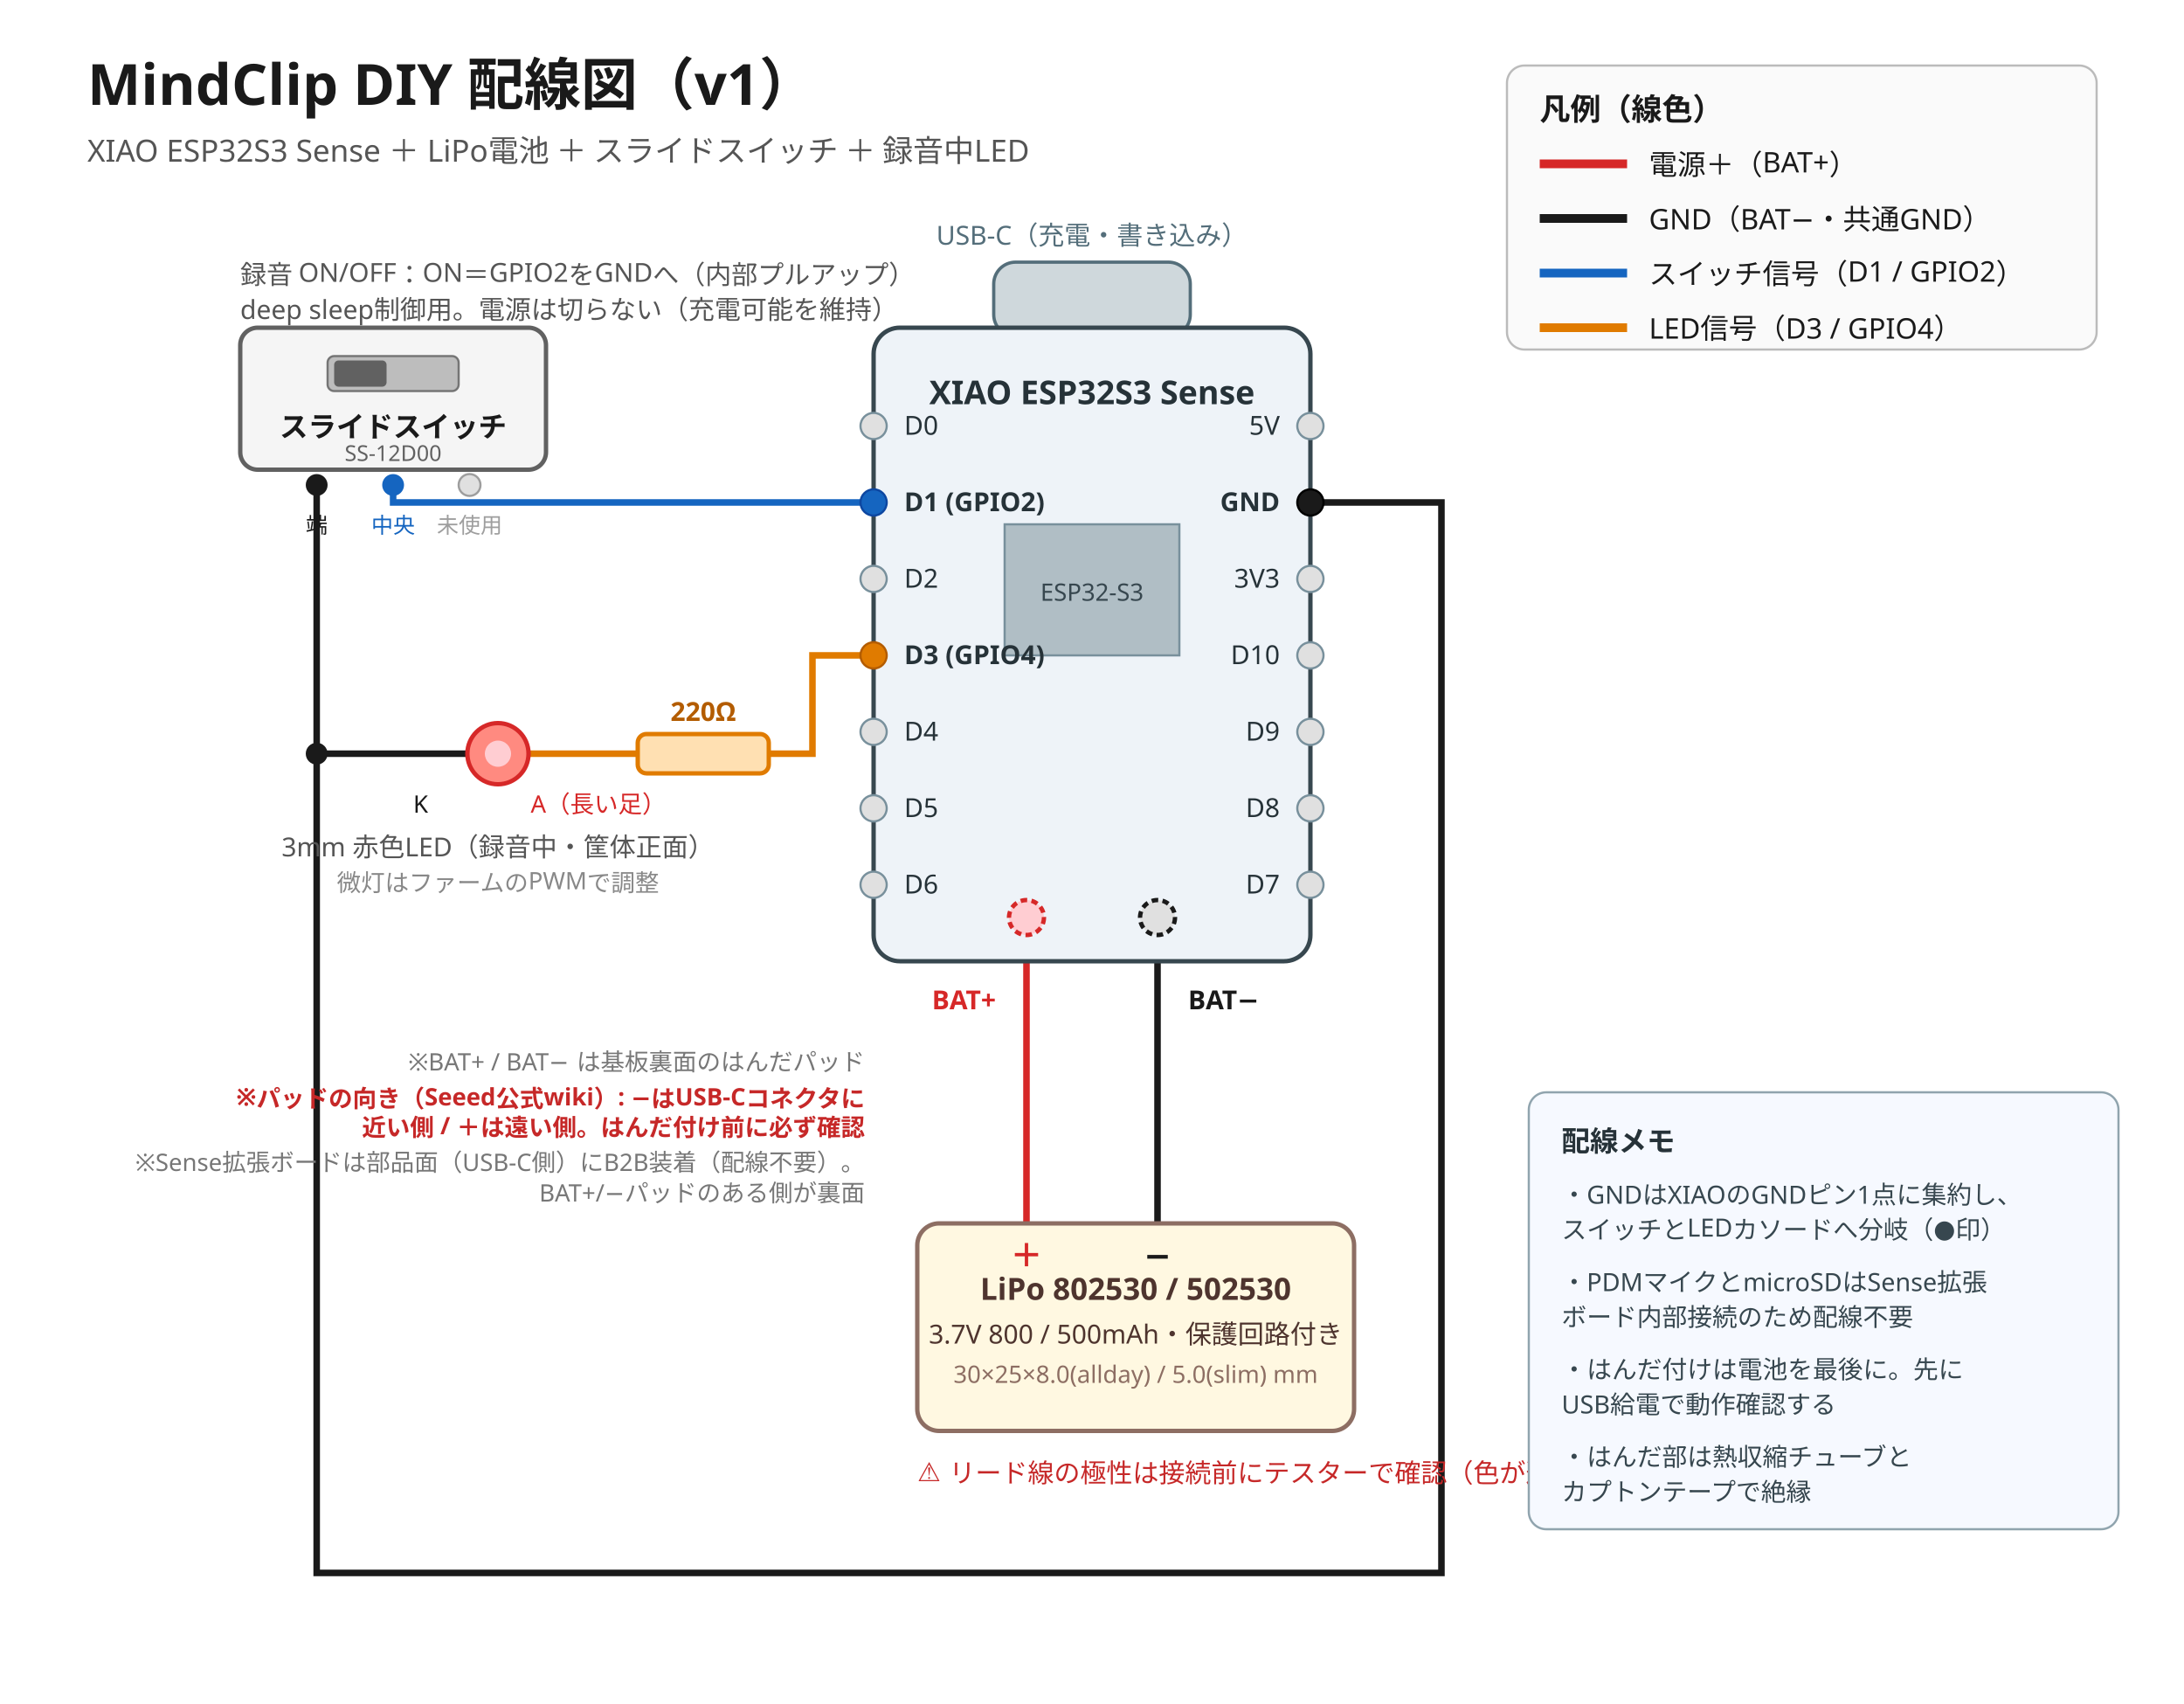
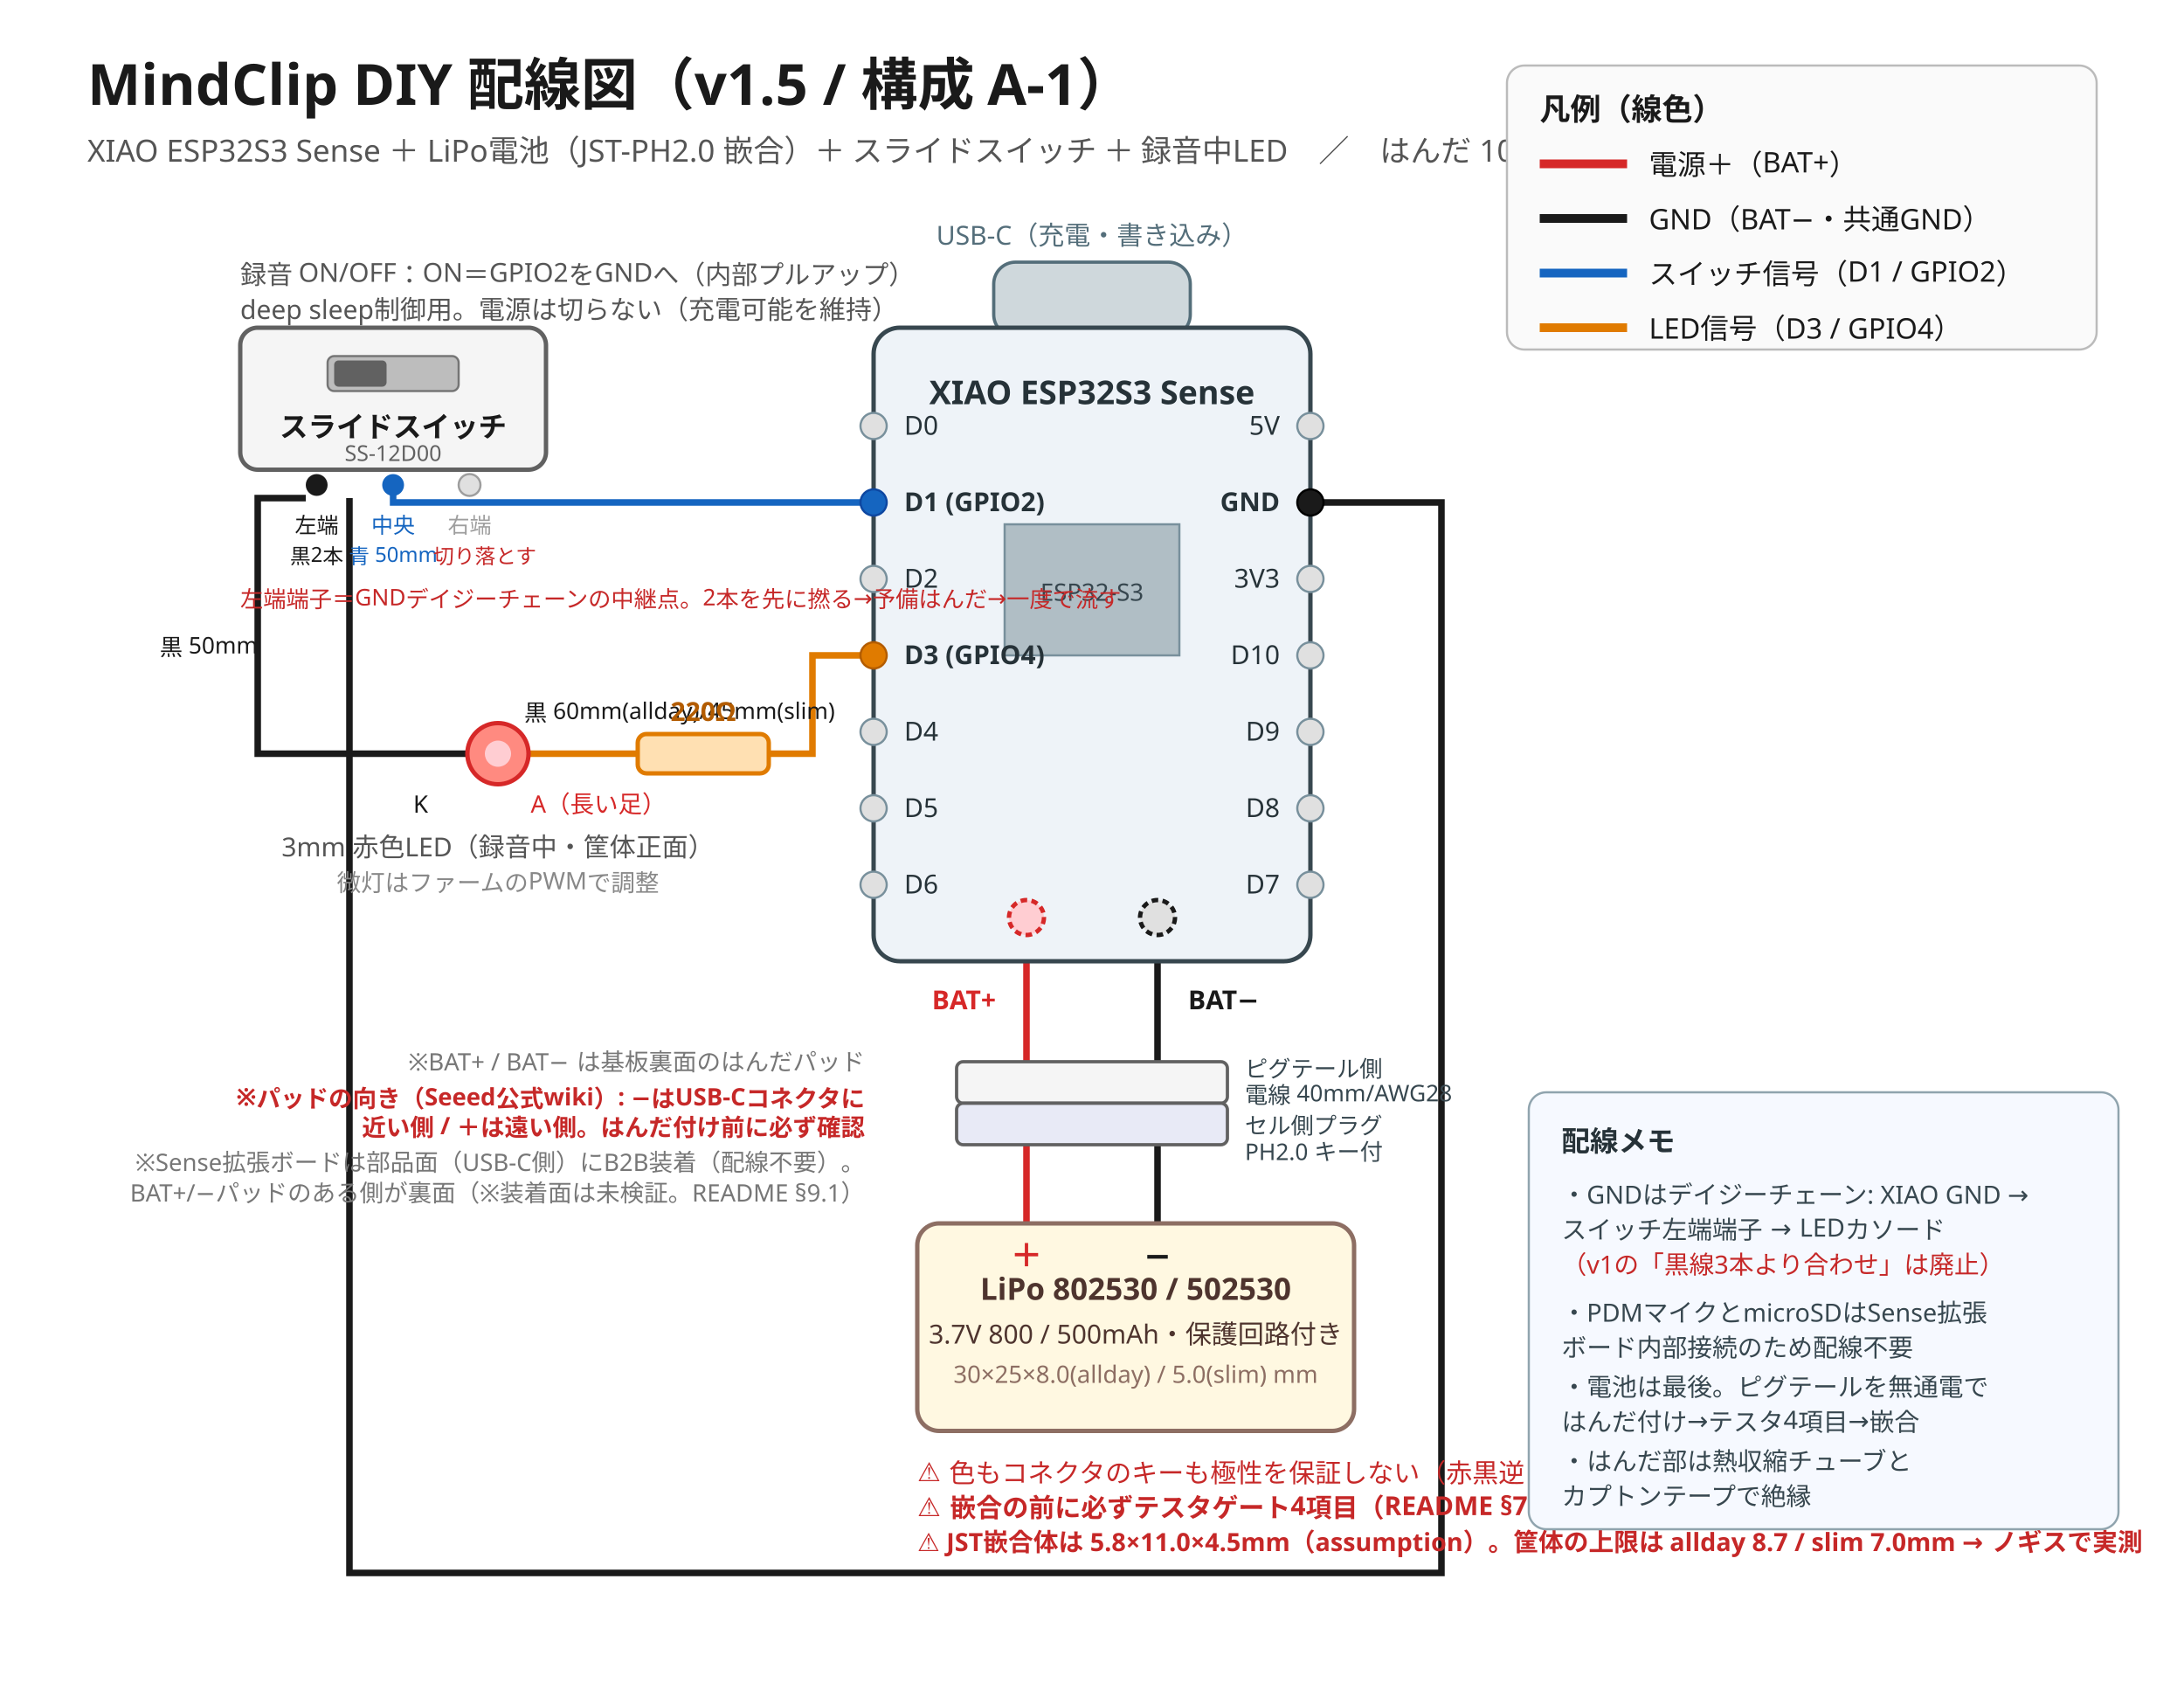
<svg xmlns="http://www.w3.org/2000/svg" viewBox="0 0 1000 780" font-family="'Noto Sans JP','Hiragino Sans','Yu Gothic',Meiryo,sans-serif">
  <rect x="0" y="0" width="1000" height="780" fill="#ffffff" />
-   <text x="40" y="48" font-size="26" font-weight="bold" fill="#1a1a1a">MindClip DIY 配線図（v1）</text>
-   <text x="40" y="74" font-size="14" fill="#555555">XIAO ESP32S3 Sense ＋ LiPo電池 ＋ スライドスイッチ ＋ 録音中LED</text>
+   <text x="40" y="48" font-size="26" font-weight="bold" fill="#1a1a1a">MindClip DIY 配線図（v1.5 / 構成 A-1）</text>
+   <text x="40" y="74" font-size="14" fill="#555555">XIAO ESP32S3 Sense ＋ LiPo電池（JST-PH2.0 嵌合）＋ スライドスイッチ ＋ 録音中LED　／　はんだ 10か所</text>
  <g>
    <rect x="690" y="30" width="270" height="130" rx="8" fill="#fafafa" stroke="#bbbbbb" />
    <text x="705" y="55" font-size="14" font-weight="bold" fill="#1a1a1a">凡例（線色）</text>
    <line x1="705" y1="75" x2="745" y2="75" stroke="#d62828" stroke-width="4" />
    <text x="755" y="80" font-size="13" fill="#1a1a1a">電源＋（BAT+）</text>
    <line x1="705" y1="100" x2="745" y2="100" stroke="#1a1a1a" stroke-width="4" />
    <text x="755" y="105" font-size="13" fill="#1a1a1a">GND（BAT−・共通GND）</text>
    <line x1="705" y1="125" x2="745" y2="125" stroke="#1565c0" stroke-width="4" />
    <text x="755" y="130" font-size="13" fill="#1a1a1a">スイッチ信号（D1 / GPIO2）</text>
    <line x1="705" y1="150" x2="745" y2="150" stroke="#e07b00" stroke-width="4" />
    <text x="755" y="155" font-size="13" fill="#1a1a1a">LED信号（D3 / GPIO4）</text>
  </g>
  <path d="M400,230 H180 V226" fill="none" stroke="#1565c0" stroke-width="3" />
  <path d="M400,300 H372 V345 H352" fill="none" stroke="#e07b00" stroke-width="3" />
  <path d="M292,345 H242" fill="none" stroke="#e07b00" stroke-width="3" />
-   <path d="M600,230 H660 V720 H145 V226" fill="none" stroke="#1a1a1a" stroke-width="3" />
-   <path d="M214,345 H145" fill="none" stroke="#1a1a1a" stroke-width="3" />
-   <circle cx="145" cy="345" r="5" fill="#1a1a1a" />
-   <path d="M470,428 V560" fill="none" stroke="#d62828" stroke-width="3" />
-   <path d="M530,428 V560" fill="none" stroke="#1a1a1a" stroke-width="3" />
+   <path d="M600,230 H660 V720 H160 V228" fill="none" stroke="#1a1a1a" stroke-width="3" />
+   <path d="M214,345 H118 V228 H140" fill="none" stroke="#1a1a1a" stroke-width="3" />
+   <text x="118" y="300" font-size="10.5" fill="#1a1a1a" text-anchor="end">黒 50mm</text>
+   <text x="240" y="330" font-size="10.5" fill="#1a1a1a">黒 60mm(allday)/45mm(slim)</text>
+   <path d="M470,428 V486" fill="none" stroke="#d62828" stroke-width="3" />
+   <path d="M530,428 V486" fill="none" stroke="#1a1a1a" stroke-width="3" />
+   <path d="M470,524 V560" fill="none" stroke="#d62828" stroke-width="3" />
+   <path d="M530,524 V560" fill="none" stroke="#1a1a1a" stroke-width="3" />
+   <rect x="438" y="486" width="124" height="19" rx="3" fill="#f5f5f5" stroke="#616161" stroke-width="1.5" />
+   <rect x="438" y="505" width="124" height="19" rx="3" fill="#e8eaf6" stroke="#616161" stroke-width="1.5" />
+   <text x="570" y="493" font-size="10.5" fill="#37474f">ピグテール側</text>
+   <text x="570" y="505" font-size="10.5" fill="#37474f">電線 40mm/AWG28</text>
+   <text x="570" y="519" font-size="10.5" fill="#37474f">セル側プラグ</text>
+   <text x="570" y="531" font-size="10.5" fill="#37474f">PH2.0 キー付</text>
+   <text x="420" y="710" font-size="11.5" font-weight="bold" fill="#c62828">⚠ JST嵌合体は 5.8×11.0×4.5mm（assumption）。筐体の上限は allday 8.7 / slim 7.0mm → ノギスで実測</text>
  <rect x="455" y="120" width="90" height="34" rx="10" fill="#cfd8dc" stroke="#546e7a" stroke-width="1.5" />
  <text x="500" y="112" font-size="12" text-anchor="middle" fill="#546e7a">USB-C（充電・書き込み）</text>
  <rect x="400" y="150" width="200" height="290" rx="12" fill="#eef3f8" stroke="#37474f" stroke-width="2" />
  <text x="500" y="185" font-size="15" font-weight="bold" text-anchor="middle" fill="#263238">XIAO ESP32S3 Sense</text>
  <rect x="460" y="240" width="80" height="60" fill="#b0bec5" stroke="#78909c" />
  <text x="500" y="275" font-size="11" text-anchor="middle" fill="#37474f">ESP32-S3</text>
  <g font-size="12" fill="#263238">
    <circle cx="400" cy="195" r="6" fill="#e0e0e0" stroke="#78909c" />
    <text x="414" y="199">D0</text>
    <circle cx="400" cy="230" r="6" fill="#1565c0" stroke="#0d47a1" />
    <text x="414" y="234" font-weight="bold">D1 (GPIO2)</text>
    <circle cx="400" cy="265" r="6" fill="#e0e0e0" stroke="#78909c" />
    <text x="414" y="269">D2</text>
    <circle cx="400" cy="300" r="6" fill="#e07b00" stroke="#b35c00" />
    <text x="414" y="304" font-weight="bold">D3 (GPIO4)</text>
    <circle cx="400" cy="335" r="6" fill="#e0e0e0" stroke="#78909c" />
    <text x="414" y="339">D4</text>
    <circle cx="400" cy="370" r="6" fill="#e0e0e0" stroke="#78909c" />
    <text x="414" y="374">D5</text>
    <circle cx="400" cy="405" r="6" fill="#e0e0e0" stroke="#78909c" />
    <text x="414" y="409">D6</text>
  </g>
  <g font-size="12" fill="#263238" text-anchor="end">
    <circle cx="600" cy="195" r="6" fill="#e0e0e0" stroke="#78909c" />
    <text x="586" y="199">5V</text>
    <circle cx="600" cy="230" r="6" fill="#1a1a1a" stroke="#000000" />
    <text x="586" y="234" font-weight="bold">GND</text>
    <circle cx="600" cy="265" r="6" fill="#e0e0e0" stroke="#78909c" />
    <text x="586" y="269">3V3</text>
    <circle cx="600" cy="300" r="6" fill="#e0e0e0" stroke="#78909c" />
    <text x="586" y="304">D10</text>
    <circle cx="600" cy="335" r="6" fill="#e0e0e0" stroke="#78909c" />
    <text x="586" y="339">D9</text>
    <circle cx="600" cy="370" r="6" fill="#e0e0e0" stroke="#78909c" />
    <text x="586" y="374">D8</text>
    <circle cx="600" cy="405" r="6" fill="#e0e0e0" stroke="#78909c" />
    <text x="586" y="409">D7</text>
  </g>
  <circle cx="470" cy="420" r="8" fill="#ffcdd2" stroke="#d62828" stroke-width="2" stroke-dasharray="3,2" />
  <circle cx="530" cy="420" r="8" fill="#e0e0e0" stroke="#1a1a1a" stroke-width="2" stroke-dasharray="3,2" />
  <text x="456" y="462" font-size="12" font-weight="bold" fill="#d62828" text-anchor="end">BAT+</text>
  <text x="544" y="462" font-size="12" font-weight="bold" fill="#1a1a1a">BAT−</text>
  <text x="396" y="490" font-size="11" fill="#777777" text-anchor="end">※BAT+ / BAT− は基板裏面のはんだパッド</text>
  <text x="396" y="506" font-size="11" font-weight="bold" fill="#c62828" text-anchor="end">※パッドの向き（Seeed公式wiki）: −はUSB-Cコネクタに</text>
  <text x="396" y="520" font-size="11" font-weight="bold" fill="#c62828" text-anchor="end">　近い側 / ＋は遠い側。はんだ付け前に必ず確認</text>
  <text x="396" y="536" font-size="11" fill="#777777" text-anchor="end">※Sense拡張ボードは部品面（USB-C側）にB2B装着（配線不要）。</text>
-   <text x="396" y="550" font-size="11" fill="#777777" text-anchor="end">　BAT+/−パッドのある側が裏面</text>
+   <text x="396" y="550" font-size="11" fill="#777777" text-anchor="end">　BAT+/−パッドのある側が裏面（※装着面は未検証。README §9.1）</text>
  <rect x="110" y="150" width="140" height="65" rx="8" fill="#f5f5f5" stroke="#616161" stroke-width="2" />
  <rect x="150" y="163" width="60" height="16" rx="3" fill="#bdbdbd" stroke="#757575" />
  <rect x="153" y="165" width="24" height="12" rx="2" fill="#616161" />
  <text x="180" y="200" font-size="13" text-anchor="middle" fill="#1a1a1a" font-weight="bold">スライドスイッチ</text>
  <text x="180" y="211" font-size="10" text-anchor="middle" fill="#616161">SS-12D00</text>
  <circle cx="145" cy="222" r="5" fill="#1a1a1a" />
  <circle cx="180" cy="222" r="5" fill="#1565c0" />
  <circle cx="215" cy="222" r="5" fill="#e0e0e0" stroke="#9e9e9e" />
-   <text x="145" y="244" font-size="10" text-anchor="middle" fill="#1a1a1a">端</text>
+   <text x="145" y="244" font-size="10" text-anchor="middle" fill="#1a1a1a">左端</text>
  <text x="180" y="244" font-size="10" text-anchor="middle" fill="#1565c0">中央</text>
-   <text x="215" y="244" font-size="10" text-anchor="middle" fill="#9e9e9e">未使用</text>
+   <text x="215" y="244" font-size="10" text-anchor="middle" fill="#9e9e9e">右端</text>
+   <text x="145" y="258" font-size="9.5" text-anchor="middle" fill="#1a1a1a">黒2本</text>
+   <text x="180" y="258" font-size="9.5" text-anchor="middle" fill="#1565c0">青 50mm</text>
+   <text x="222" y="258" font-size="9.5" text-anchor="middle" fill="#c62828">切り落とす</text>
+   <text x="110" y="278" font-size="10.5" fill="#c62828">左端端子＝GNDデイジーチェーンの中継点。2本を先に撚る→予備はんだ→一度で流す</text>
  <text x="110" y="130" font-size="12" fill="#555555">録音 ON/OFF：ON＝GPIO2をGNDへ（内部プルアップ）</text>
  <text x="110" y="146" font-size="12" fill="#555555">deep sleep制御用。電源は切らない（充電可能を維持）</text>
  <rect x="292" y="336" width="60" height="18" rx="4" fill="#ffe0b2" stroke="#e07b00" stroke-width="2" />
  <text x="322" y="330" font-size="12" text-anchor="middle" fill="#b35c00" font-weight="bold">220Ω</text>
  <circle cx="228" cy="345" r="14" fill="#ff8a80" stroke="#d62828" stroke-width="2" />
  <circle cx="228" cy="345" r="6" fill="#ffcdd2" />
  <text x="243" y="372" font-size="11" fill="#d62828">A（長い足）</text>
  <text x="196" y="372" font-size="11" fill="#1a1a1a" text-anchor="end">K</text>
  <text x="228" y="392" font-size="12" text-anchor="middle" fill="#555555">3mm 赤色LED（録音中・筐体正面）</text>
  <text x="228" y="408" font-size="11" text-anchor="middle" fill="#888888">微灯はファームのPWMで調整</text>
  <rect x="420" y="560" width="200" height="95" rx="10" fill="#fff8e1" stroke="#8d6e63" stroke-width="2" />
  <text x="520" y="595" font-size="14" text-anchor="middle" font-weight="bold" fill="#4e342e">LiPo 802530 / 502530</text>
  <text x="520" y="615" font-size="12" text-anchor="middle" fill="#4e342e">3.7V 800 / 500mAh・保護回路付き</text>
  <text x="520" y="633" font-size="11" text-anchor="middle" fill="#8d6e63">30×25×8.0(allday) / 5.0(slim) mm</text>
  <text x="470" y="580" font-size="15" font-weight="bold" fill="#d62828" text-anchor="middle">＋</text>
  <text x="530" y="580" font-size="15" font-weight="bold" fill="#1a1a1a" text-anchor="middle">−</text>
-   <text x="420" y="678" font-size="12" fill="#c62828">⚠ リード線の極性は接続前にテスターで確認（色が逆の個体あり）</text>
+   <text x="420" y="678" font-size="12" fill="#c62828">⚠ 色もコネクタのキーも極性を保証しない（赤黒逆・ハウジング内のコンタクト逆の個体が実在）</text>
+   <text x="420" y="694" font-size="12" font-weight="bold" fill="#c62828">⚠ 嵌合の前に必ずテスタゲート4項目（README §7 手順8-B / SCHEMATIC.md §5.4）</text>
  <g>
    <rect x="700" y="500" width="270" height="200" rx="8" fill="#f6f9ff" stroke="#90a4ae" />
    <text x="715" y="527" font-size="13" font-weight="bold" fill="#263238">配線メモ</text>
-     <text x="715" y="551" font-size="11.5" fill="#37474f">・GNDはXIAOのGNDピン1点に集約し、</text>
-     <text x="715" y="567" font-size="11.5" fill="#37474f">　スイッチとLEDカソードへ分岐（●印）</text>
-     <text x="715" y="591" font-size="11.5" fill="#37474f">・PDMマイクとmicroSDはSense拡張</text>
-     <text x="715" y="607" font-size="11.5" fill="#37474f">　ボード内部接続のため配線不要</text>
-     <text x="715" y="631" font-size="11.5" fill="#37474f">・はんだ付けは電池を最後に。先に</text>
-     <text x="715" y="647" font-size="11.5" fill="#37474f">　USB給電で動作確認する</text>
-     <text x="715" y="671" font-size="11.5" fill="#37474f">・はんだ部は熱収縮チューブと</text>
-     <text x="715" y="687" font-size="11.5" fill="#37474f">　カプトンテープで絶縁</text>
+     <text x="715" y="551" font-size="11.5" fill="#37474f">・GNDはデイジーチェーン: XIAO GND →</text>
+     <text x="715" y="567" font-size="11.5" fill="#37474f">　スイッチ左端端子 → LEDカソード</text>
+     <text x="715" y="583" font-size="11.5" fill="#c62828">　（v1の「黒線3本より合わせ」は廃止）</text>
+     <text x="715" y="605" font-size="11.5" fill="#37474f">・PDMマイクとmicroSDはSense拡張</text>
+     <text x="715" y="621" font-size="11.5" fill="#37474f">　ボード内部接続のため配線不要</text>
+     <text x="715" y="639" font-size="11.5" fill="#37474f">・電池は最後。ピグテールを無通電で</text>
+     <text x="715" y="655" font-size="11.5" fill="#37474f">　はんだ付け→テスタ4項目→嵌合</text>
+     <text x="715" y="673" font-size="11.5" fill="#37474f">・はんだ部は熱収縮チューブと</text>
+     <text x="715" y="689" font-size="11.5" fill="#37474f">　カプトンテープで絶縁</text>
  </g>
</svg>
